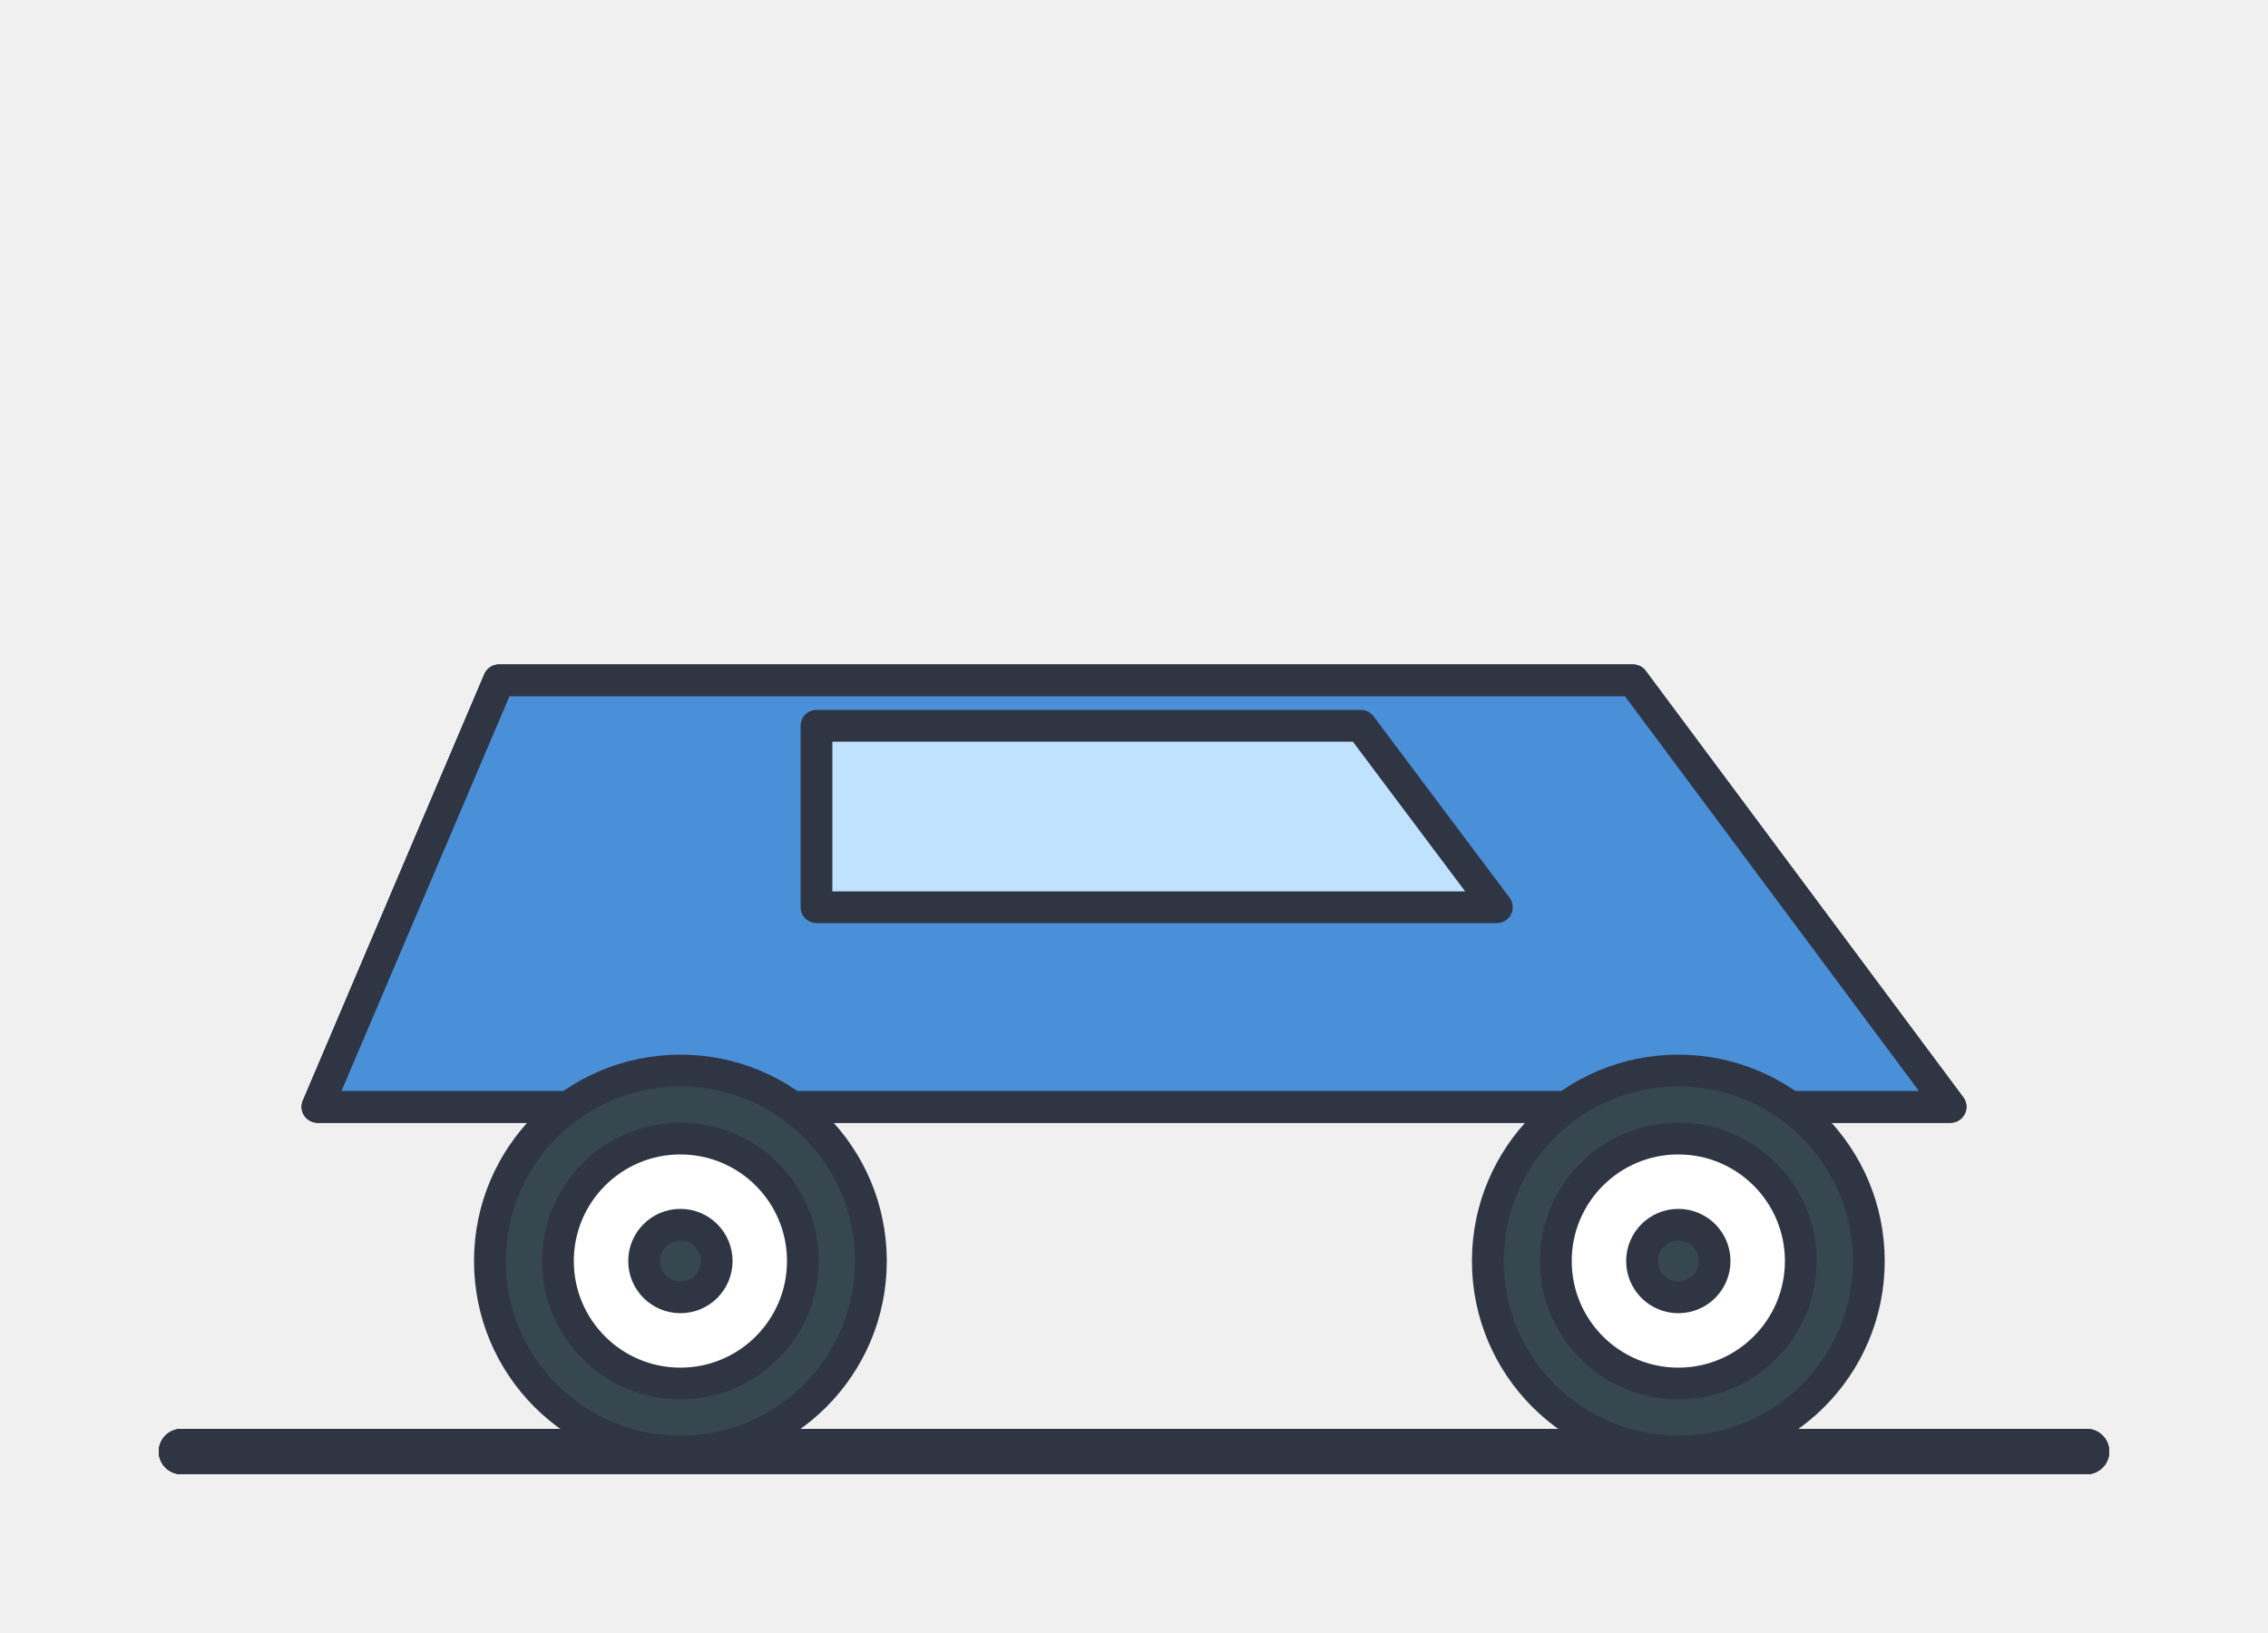
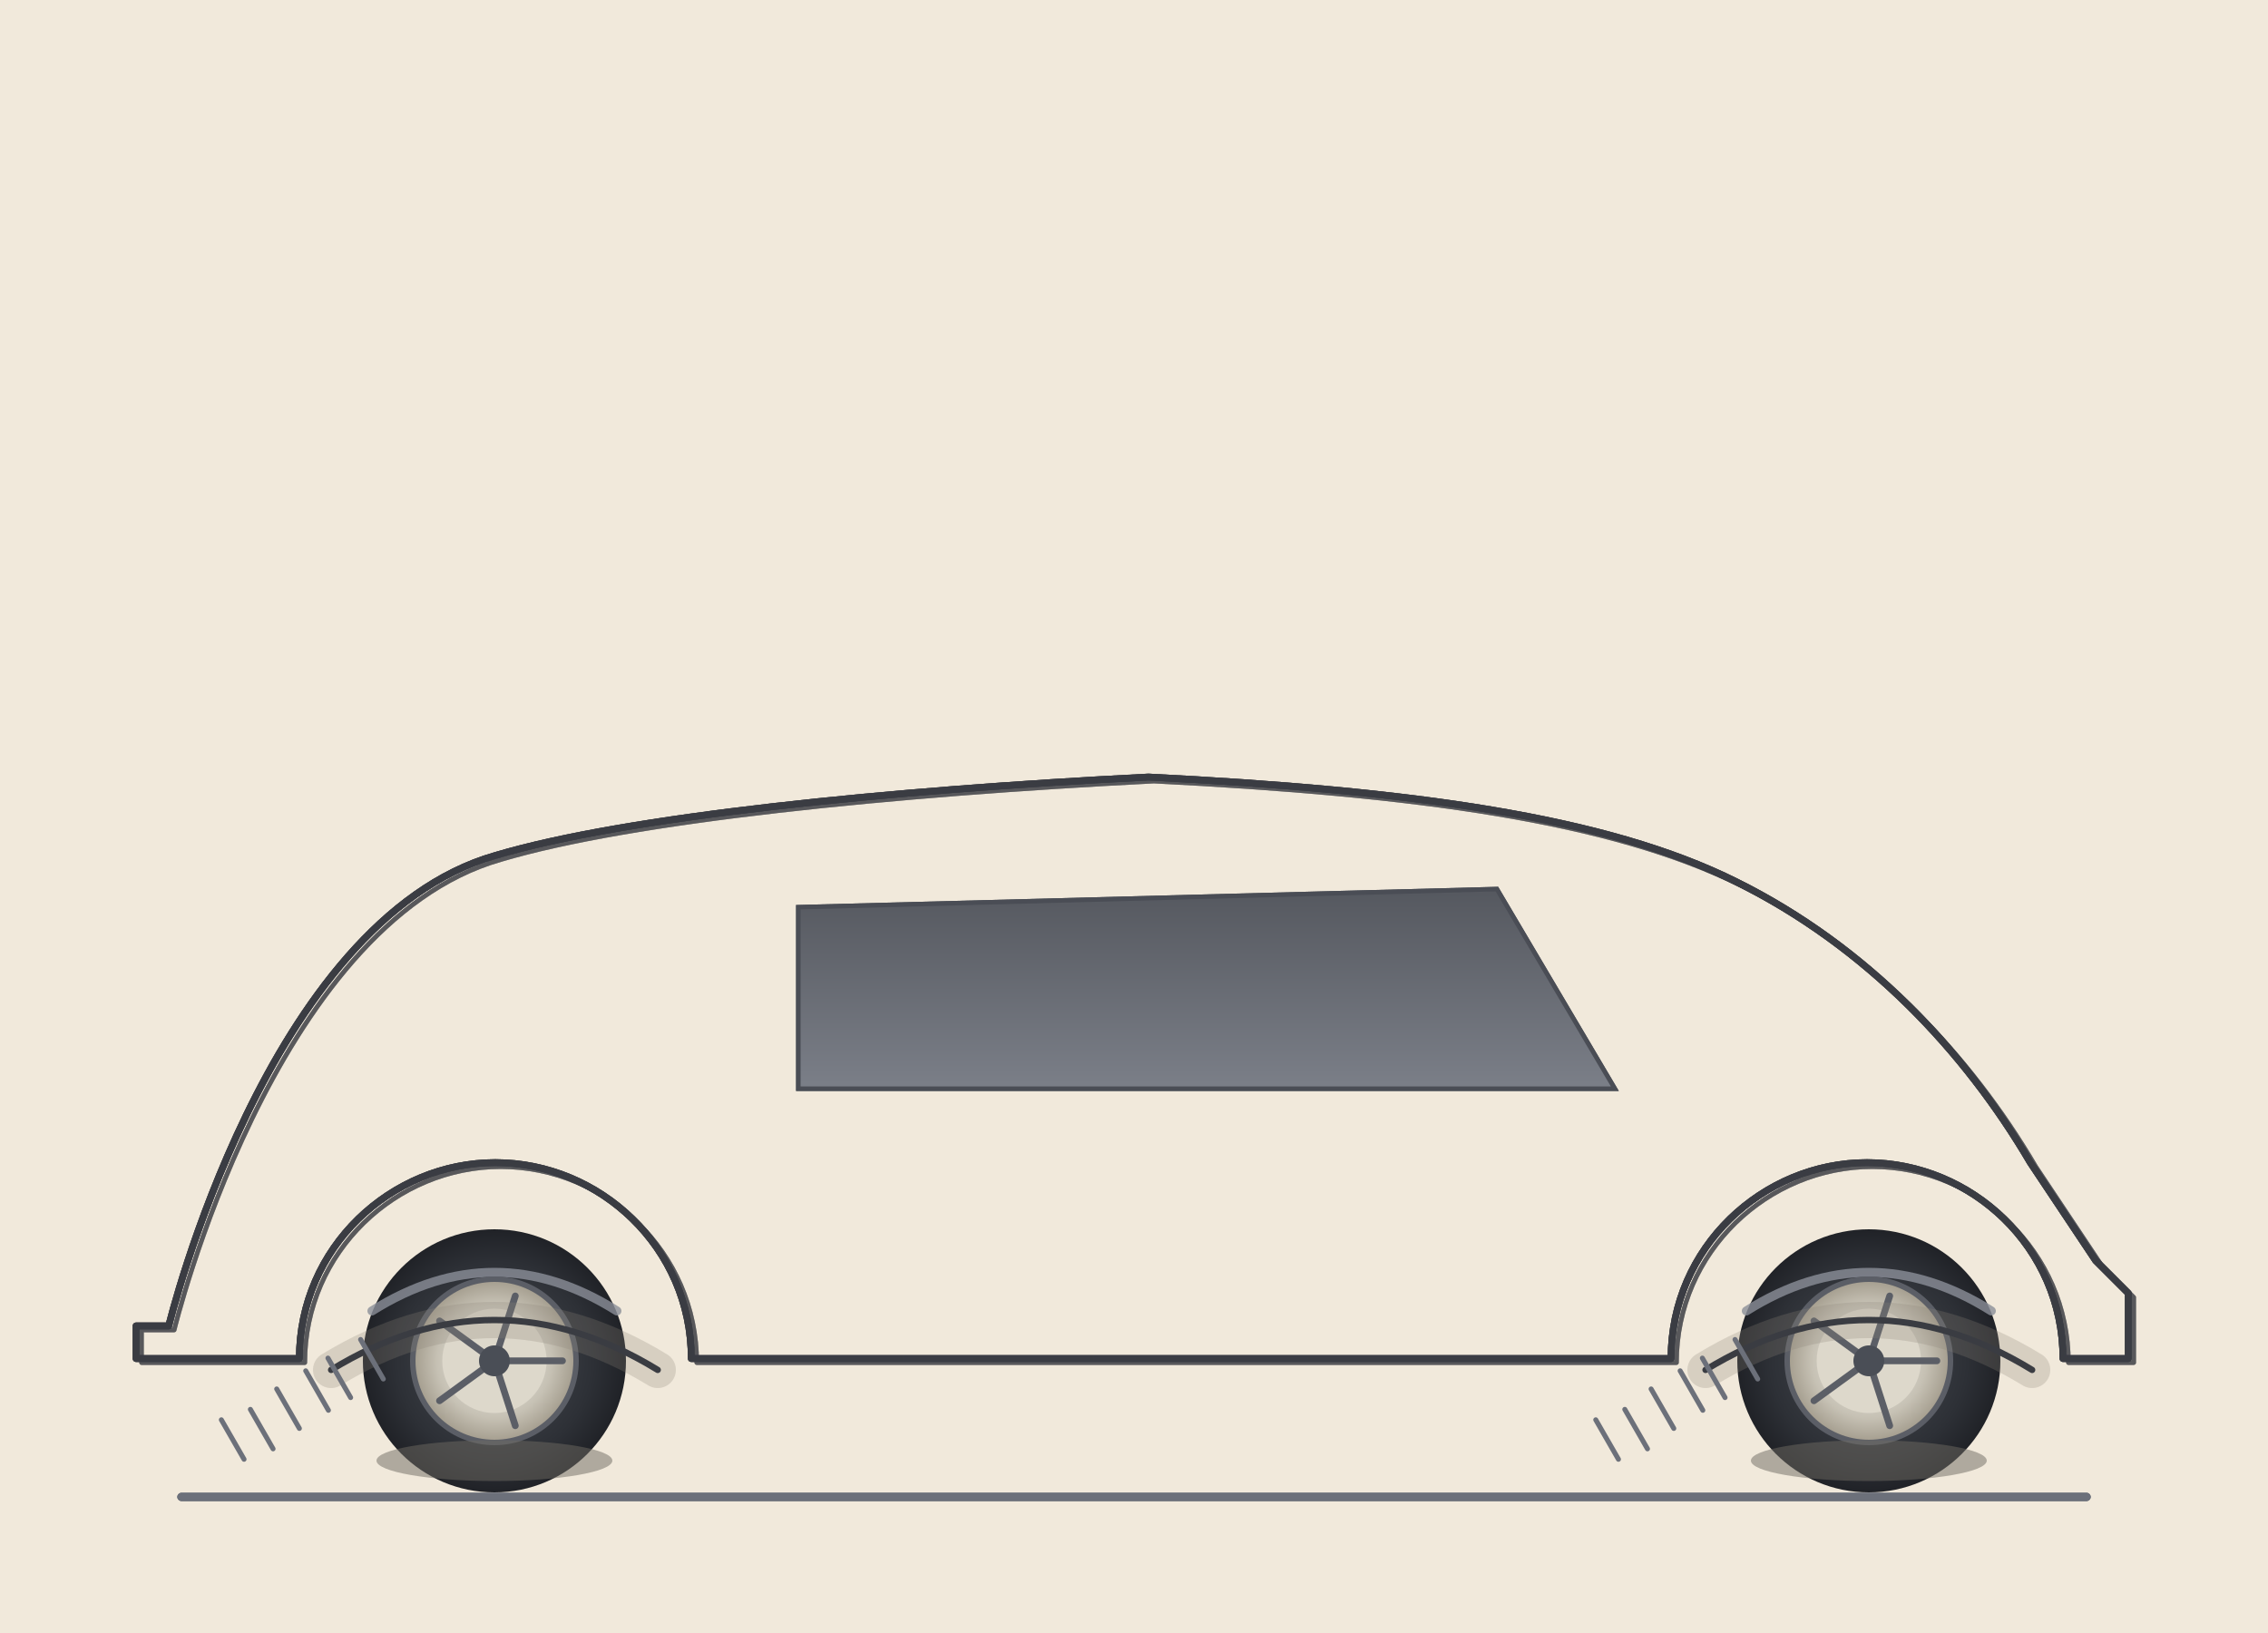
<svg xmlns="http://www.w3.org/2000/svg" viewBox="0 0 500 360" role="img">
-   <path d="M70 244 L110 150 L360 150 L430 244 Z" stroke="#2F3542" stroke-width="7" stroke-linecap="round" stroke-linejoin="round" fill="#4A90D9" />
-   <line x1="40" y1="320" x2="460" y2="320" stroke="#2F3542" stroke-width="10" stroke-linecap="round" stroke-linejoin="round" fill="#37474F" />
-   <path d="M70 244 L110 150 L360 150 L430 244 Z" stroke="#2F3542" stroke-width="7" stroke-linecap="round" stroke-linejoin="round" fill="#4A90D9" />
-   <line x1="40" y1="320" x2="460" y2="320" stroke="#2F3542" stroke-width="10" stroke-linecap="round" stroke-linejoin="round" fill="#37474F" />
-   <path d="M180 160 L300 160 L330 200 L180 200 Z" stroke="#2F3542" stroke-width="7" stroke-linecap="round" stroke-linejoin="round" fill="#BFE3FF" />
-   <path d="M70 244 L110 150 L360 150 L430 244 Z" stroke="#2F3542" stroke-width="7" stroke-linecap="round" stroke-linejoin="round" fill="#4A90D9" />
-   <line x1="40" y1="320" x2="460" y2="320" stroke="#2F3542" stroke-width="10" stroke-linecap="round" stroke-linejoin="round" fill="#37474F" />
-   <path d="M180 160 L300 160 L330 200 L180 200 Z" stroke="#2F3542" stroke-width="7" stroke-linecap="round" stroke-linejoin="round" fill="#BFE3FF" />
-   <circle cx="150" cy="278" r="42" stroke="#2F3542" stroke-width="7" stroke-linecap="round" stroke-linejoin="round" fill="#37474F" />
-   <circle cx="150" cy="278" r="27" stroke="#2F3542" stroke-width="7" stroke-linecap="round" stroke-linejoin="round" fill="#FFFFFF" />
-   <circle cx="150" cy="278" r="8" stroke="#2F3542" stroke-width="7" stroke-linecap="round" stroke-linejoin="round" fill="#37474F" />
-   <circle cx="370" cy="278" r="42" stroke="#2F3542" stroke-width="7" stroke-linecap="round" stroke-linejoin="round" fill="#37474F" />
-   <circle cx="370" cy="278" r="27" stroke="#2F3542" stroke-width="7" stroke-linecap="round" stroke-linejoin="round" fill="#FFFFFF" />
-   <circle cx="370" cy="278" r="8" stroke="#2F3542" stroke-width="7" stroke-linecap="round" stroke-linejoin="round" fill="#37474F" />
+   <defs>
+     <linearGradient id="gBody" x1="0" y1="0" x2="0" y2="1">
+       <stop offset="0%" stop-color="#FBF9F3" />
+       <stop offset="18%" stop-color="#E9E4D8" />
+       <stop offset="55%" stop-color="#C9C2B2" />
+       <stop offset="100%" stop-color="#9C9484" />
+     </linearGradient>
+     <linearGradient id="gGlass" x1="0" y1="0" x2="0" y2="1">
+       <stop offset="0%" stop-color="#55585F" />
+       <stop offset="100%" stop-color="#7B7F88" />
+     </linearGradient>
+     <radialGradient id="gTire" cx="0.5" cy="0.5" r="0.5">
+       <stop offset="0%" stop-color="#4A4E55" />
+       <stop offset="75%" stop-color="#2D3036" />
+       <stop offset="100%" stop-color="#202227" />
+     </radialGradient>
+     <radialGradient id="gRim" cx="0.5" cy="0.5" r="0.5">
+       <stop offset="0%" stop-color="#F3F2EC" />
+       <stop offset="70%" stop-color="#C6C1B4" />
+       <stop offset="100%" stop-color="#A39C8D" />
+     </radialGradient>
+     <radialGradient id="gGround" cx="0.5" cy="0.5" r="0.5">
+       <stop offset="0%" stop-color="#8A8478" stop-opacity="0.34" />
+       <stop offset="100%" stop-color="#8A8478" stop-opacity="0" />
+     </radialGradient>
+   </defs>
+   <rect x="0" y="0" width="500" height="360" fill="#F1E9DB" />
+   <path d="M37.2 292.3 C37.2 292.3 58.8 203.0 109.2 188.6 C138.0 180.0 195.6 174.2 253.2 171.3 C310.8 174.2 354.0 180.0 382.8 194.4 C411.6 208.7 433.2 231.8 447.6 256.3 L462.0 277.9 L469.2 285.1 L469.2 299.5 L454.8 299.5 C454.8 275.0 434.6 256.3 411.6 256.3 C388.6 256.3 368.4 275.0 368.4 299.5 L152.4 299.5 C152.4 275.0 132.2 256.3 109.2 256.3 C86.2 256.3 66.0 275.0 66.0 299.5 L30.0 299.5 L30.0 292.3 Z" stroke="#3A3C42" stroke-width="1.5" stroke-linecap="round" stroke-linejoin="round" fill="none" opacity="0.9" />
+   <path d="M37.2 292.3 C37.2 292.3 58.8 203.0 109.2 188.6 C138.0 180.0 195.6 174.2 253.2 171.3 C310.8 174.2 354.0 180.0 382.8 194.4 C411.6 208.7 433.2 231.8 447.6 256.3 L462.0 277.9 L469.2 285.1 L469.2 299.5 L454.8 299.5 C454.8 275.0 434.6 256.3 411.6 256.3 C388.6 256.3 368.4 275.0 368.4 299.5 L152.4 299.5 C152.4 275.0 132.2 256.3 109.2 256.3 C86.2 256.3 66.0 275.0 66.0 299.5 L30.0 299.5 L30.0 292.3 Z" stroke="#3A3C42" stroke-width="1" stroke-linecap="round" stroke-linejoin="round" fill="none" opacity="0.45" transform="translate(1.2 0.9)" />
+   <path d="M37.2 292.3 C37.2 292.3 58.8 203.0 109.2 188.6 C138.0 180.0 195.6 174.2 253.2 171.3 C310.8 174.2 354.0 180.0 382.8 194.4 C411.6 208.7 433.2 231.8 447.6 256.3 L462.0 277.9 L469.2 285.1 L469.2 299.5 L454.8 299.5 C454.8 275.0 434.6 256.3 411.6 256.3 C388.6 256.3 368.4 275.0 368.4 299.5 L152.4 299.5 C152.4 275.0 132.2 256.3 109.2 256.3 C86.2 256.3 66.0 275.0 66.0 299.5 L30.0 299.5 L30.0 292.3 Z" stroke="#3A3C42" stroke-width="0.8" stroke-linecap="round" stroke-linejoin="round" fill="none" stroke-dasharray="26 16 48 20 18 10" opacity="0.5" />
+   <line x1="40" y1="330" x2="460" y2="330" stroke="#6C707A" stroke-width="1.8" stroke-linecap="round" stroke-linejoin="round" />
+   <path d="M37.2 292.3 C37.2 292.3 58.8 203.0 109.2 188.6 C138.0 180.0 195.6 174.2 253.2 171.3 C310.8 174.2 354.0 180.0 382.8 194.4 C411.6 208.7 433.2 231.8 447.6 256.3 L462.0 277.9 L469.2 285.1 L469.2 299.5 L454.8 299.5 C454.8 275.0 434.6 256.3 411.6 256.3 C388.6 256.3 368.4 275.0 368.4 299.5 L152.4 299.5 C152.4 275.0 132.2 256.3 109.2 256.3 C86.2 256.3 66.0 275.0 66.0 299.5 L30.0 299.5 L30.0 292.3 Z" stroke="#3A3C42" stroke-width="1.5" stroke-linecap="round" stroke-linejoin="round" fill="none" opacity="0.9" />
+   <path d="M37.2 292.3 C37.2 292.3 58.8 203.0 109.2 188.6 C138.0 180.0 195.6 174.2 253.2 171.3 C310.8 174.2 354.0 180.0 382.8 194.4 C411.6 208.7 433.2 231.8 447.6 256.3 L462.0 277.9 L469.2 285.1 L469.2 299.5 L454.8 299.5 C454.8 275.0 434.6 256.3 411.6 256.3 C388.6 256.3 368.4 275.0 368.4 299.5 L152.4 299.5 C152.4 275.0 132.2 256.3 109.2 256.3 C86.2 256.3 66.0 275.0 66.0 299.5 L30.0 299.5 L30.0 292.3 Z" stroke="#3A3C42" stroke-width="1" stroke-linecap="round" stroke-linejoin="round" fill="none" opacity="0.45" transform="translate(1.2 0.9)" />
+   <path d="M37.2 292.3 C37.2 292.3 58.8 203.0 109.2 188.6 C138.0 180.0 195.6 174.2 253.2 171.3 C310.8 174.2 354.0 180.0 382.8 194.4 C411.6 208.7 433.2 231.8 447.6 256.3 L462.0 277.9 L469.2 285.1 L469.2 299.5 L454.8 299.5 C454.8 275.0 434.6 256.3 411.6 256.3 C388.6 256.3 368.4 275.0 368.4 299.5 L152.4 299.5 C152.4 275.0 132.2 256.3 109.2 256.3 C86.2 256.3 66.0 275.0 66.0 299.5 L30.0 299.5 L30.0 292.3 Z" stroke="#3A3C42" stroke-width="0.8" stroke-linecap="round" stroke-linejoin="round" fill="none" stroke-dasharray="26 16 48 20 18 10" opacity="0.5" />
+   <line x1="40" y1="330" x2="460" y2="330" stroke="#6C707A" stroke-width="1.8" stroke-linecap="round" stroke-linejoin="round" />
+   <path d="M176 200 L330 196 L356 240 L176 240 Z" fill="url(#gGlass)" stroke="#4A4D55" stroke-width="1.0" />
+   <path d="M37.2 292.3 C37.2 292.3 58.8 203.0 109.2 188.6 C138.0 180.0 195.6 174.2 253.2 171.3 C310.8 174.2 354.0 180.0 382.8 194.4 C411.6 208.7 433.2 231.8 447.6 256.3 L462.0 277.9 L469.2 285.1 L469.2 299.5 L454.8 299.5 C454.8 275.0 434.6 256.3 411.6 256.3 C388.6 256.3 368.4 275.0 368.4 299.5 L152.4 299.5 C152.4 275.0 132.2 256.3 109.2 256.3 C86.2 256.3 66.0 275.0 66.0 299.5 L30.0 299.5 L30.0 292.3 Z" stroke="#3A3C42" stroke-width="1.5" stroke-linecap="round" stroke-linejoin="round" fill="none" opacity="0.9" />
+   <path d="M37.2 292.3 C37.2 292.3 58.8 203.0 109.2 188.6 C138.0 180.0 195.6 174.2 253.2 171.3 C310.8 174.2 354.0 180.0 382.8 194.4 C411.6 208.7 433.2 231.8 447.6 256.3 L462.0 277.9 L469.2 285.1 L469.2 299.5 L454.8 299.5 C454.8 275.0 434.6 256.3 411.6 256.3 C388.6 256.3 368.4 275.0 368.4 299.5 L152.4 299.5 C152.4 275.0 132.2 256.3 109.2 256.3 C86.2 256.3 66.0 275.0 66.0 299.5 L30.0 299.5 L30.0 292.3 Z" stroke="#3A3C42" stroke-width="1" stroke-linecap="round" stroke-linejoin="round" fill="none" opacity="0.45" transform="translate(1.2 0.9)" />
+   <path d="M37.2 292.3 C37.2 292.3 58.8 203.0 109.2 188.6 C138.0 180.0 195.6 174.2 253.2 171.3 C310.8 174.2 354.0 180.0 382.8 194.4 C411.6 208.7 433.2 231.8 447.6 256.3 L462.0 277.9 L469.2 285.1 L469.2 299.5 L454.8 299.5 C454.8 275.0 434.6 256.3 411.6 256.3 C388.6 256.3 368.4 275.0 368.4 299.5 L152.4 299.5 C152.4 275.0 132.2 256.3 109.2 256.3 C86.2 256.3 66.0 275.0 66.0 299.5 L30.0 299.5 L30.0 292.3 Z" stroke="#3A3C42" stroke-width="0.8" stroke-linecap="round" stroke-linejoin="round" fill="none" stroke-dasharray="26 16 48 20 18 10" opacity="0.5" />
+   <line x1="40" y1="330" x2="460" y2="330" stroke="#6C707A" stroke-width="1.8" stroke-linecap="round" stroke-linejoin="round" />
+   <path d="M176 200 L330 196 L356 240 L176 240 Z" fill="url(#gGlass)" stroke="#4A4D55" stroke-width="1.0" />
+   <circle cx="109" cy="300" r="29" fill="url(#gTire)" />
+   <path d="M82 289 Q109 272 136 289" stroke="#8B8F98" stroke-width="2.0" fill="none" stroke-linecap="round" opacity="0.8" />
+   <circle cx="109" cy="300" r="18" fill="url(#gRim)" stroke="#5B5E66" stroke-width="1.2" />
+   <circle cx="109" cy="300" r="11.5" fill="#DDD8CB" />
+   <line x1="109" y1="300" x2="124.0" y2="300.0" stroke="#5B5E66" stroke-width="1.5" stroke-linecap="round" />
+   <line x1="109" y1="300" x2="113.6" y2="314.3" stroke="#5B5E66" stroke-width="1.5" stroke-linecap="round" />
+   <line x1="109" y1="300" x2="96.9" y2="308.8" stroke="#5B5E66" stroke-width="1.5" stroke-linecap="round" />
+   <line x1="109" y1="300" x2="96.9" y2="291.2" stroke="#5B5E66" stroke-width="1.5" stroke-linecap="round" />
+   <line x1="109" y1="300" x2="113.6" y2="285.7" stroke="#5B5E66" stroke-width="1.5" stroke-linecap="round" />
+   <circle cx="109" cy="300" r="3.4" fill="#4A4E56" />
+   <ellipse cx="109" cy="322" rx="26" ry="4.5" fill="#6E6A61" opacity="0.5" />
+   <circle cx="412" cy="300" r="29" fill="url(#gTire)" />
+   <path d="M385 289 Q412 272 439 289" stroke="#8B8F98" stroke-width="2.0" fill="none" stroke-linecap="round" opacity="0.8" />
+   <circle cx="412" cy="300" r="18" fill="url(#gRim)" stroke="#5B5E66" stroke-width="1.2" />
+   <circle cx="412" cy="300" r="11.5" fill="#DDD8CB" />
+   <line x1="412" y1="300" x2="427.0" y2="300.0" stroke="#5B5E66" stroke-width="1.5" stroke-linecap="round" />
+   <line x1="412" y1="300" x2="416.6" y2="314.3" stroke="#5B5E66" stroke-width="1.5" stroke-linecap="round" />
+   <line x1="412" y1="300" x2="399.9" y2="308.8" stroke="#5B5E66" stroke-width="1.5" stroke-linecap="round" />
+   <line x1="412" y1="300" x2="399.9" y2="291.2" stroke="#5B5E66" stroke-width="1.5" stroke-linecap="round" />
+   <line x1="412" y1="300" x2="416.6" y2="285.7" stroke="#5B5E66" stroke-width="1.5" stroke-linecap="round" />
+   <circle cx="412" cy="300" r="3.4" fill="#4A4E56" />
+   <ellipse cx="412" cy="322" rx="26" ry="4.5" fill="#6E6A61" opacity="0.5" />
+   <path d="M73 302 Q109 280 145 302" stroke="#8B8478" stroke-width="8" fill="none" stroke-linecap="round" opacity="0.26" />
+   <path d="M73 302 Q109 280 145 302" stroke="#3A3C42" stroke-width="1.4" stroke-linecap="round" stroke-linejoin="round" fill="none" />
+   <line x1="79.5" y1="295.3" x2="84.5" y2="304.0" stroke="#6C707A" stroke-width="1.1" stroke-linecap="round" stroke-linejoin="round" />
+   <line x1="72.3" y1="299.4" x2="77.3" y2="308.1" stroke="#6C707A" stroke-width="1.1" stroke-linecap="round" stroke-linejoin="round" />
+   <line x1="67.4" y1="302.2" x2="72.4" y2="310.9" stroke="#6C707A" stroke-width="1.1" stroke-linecap="round" stroke-linejoin="round" />
+   <line x1="61.0" y1="306.2" x2="66.0" y2="314.9" stroke="#6C707A" stroke-width="1.1" stroke-linecap="round" stroke-linejoin="round" />
+   <line x1="55.2" y1="310.7" x2="60.2" y2="319.4" stroke="#6C707A" stroke-width="1.1" stroke-linecap="round" stroke-linejoin="round" />
+   <line x1="48.8" y1="313.0" x2="53.8" y2="321.7" stroke="#6C707A" stroke-width="1.1" stroke-linecap="round" stroke-linejoin="round" />
+   <path d="M376 302 Q412 280 448 302" stroke="#8B8478" stroke-width="8" fill="none" stroke-linecap="round" opacity="0.26" />
+   <path d="M376 302 Q412 280 448 302" stroke="#3A3C42" stroke-width="1.4" stroke-linecap="round" stroke-linejoin="round" fill="none" />
+   <line x1="382.5" y1="295.3" x2="387.5" y2="304.0" stroke="#6C707A" stroke-width="1.1" stroke-linecap="round" stroke-linejoin="round" />
+   <line x1="375.3" y1="299.4" x2="380.3" y2="308.1" stroke="#6C707A" stroke-width="1.1" stroke-linecap="round" stroke-linejoin="round" />
+   <line x1="370.4" y1="302.2" x2="375.4" y2="310.9" stroke="#6C707A" stroke-width="1.1" stroke-linecap="round" stroke-linejoin="round" />
+   <line x1="364.0" y1="306.2" x2="369.0" y2="314.9" stroke="#6C707A" stroke-width="1.1" stroke-linecap="round" stroke-linejoin="round" />
+   <line x1="358.2" y1="310.7" x2="363.2" y2="319.4" stroke="#6C707A" stroke-width="1.1" stroke-linecap="round" stroke-linejoin="round" />
+   <line x1="351.8" y1="313.0" x2="356.8" y2="321.7" stroke="#6C707A" stroke-width="1.1" stroke-linecap="round" stroke-linejoin="round" />
</svg>
